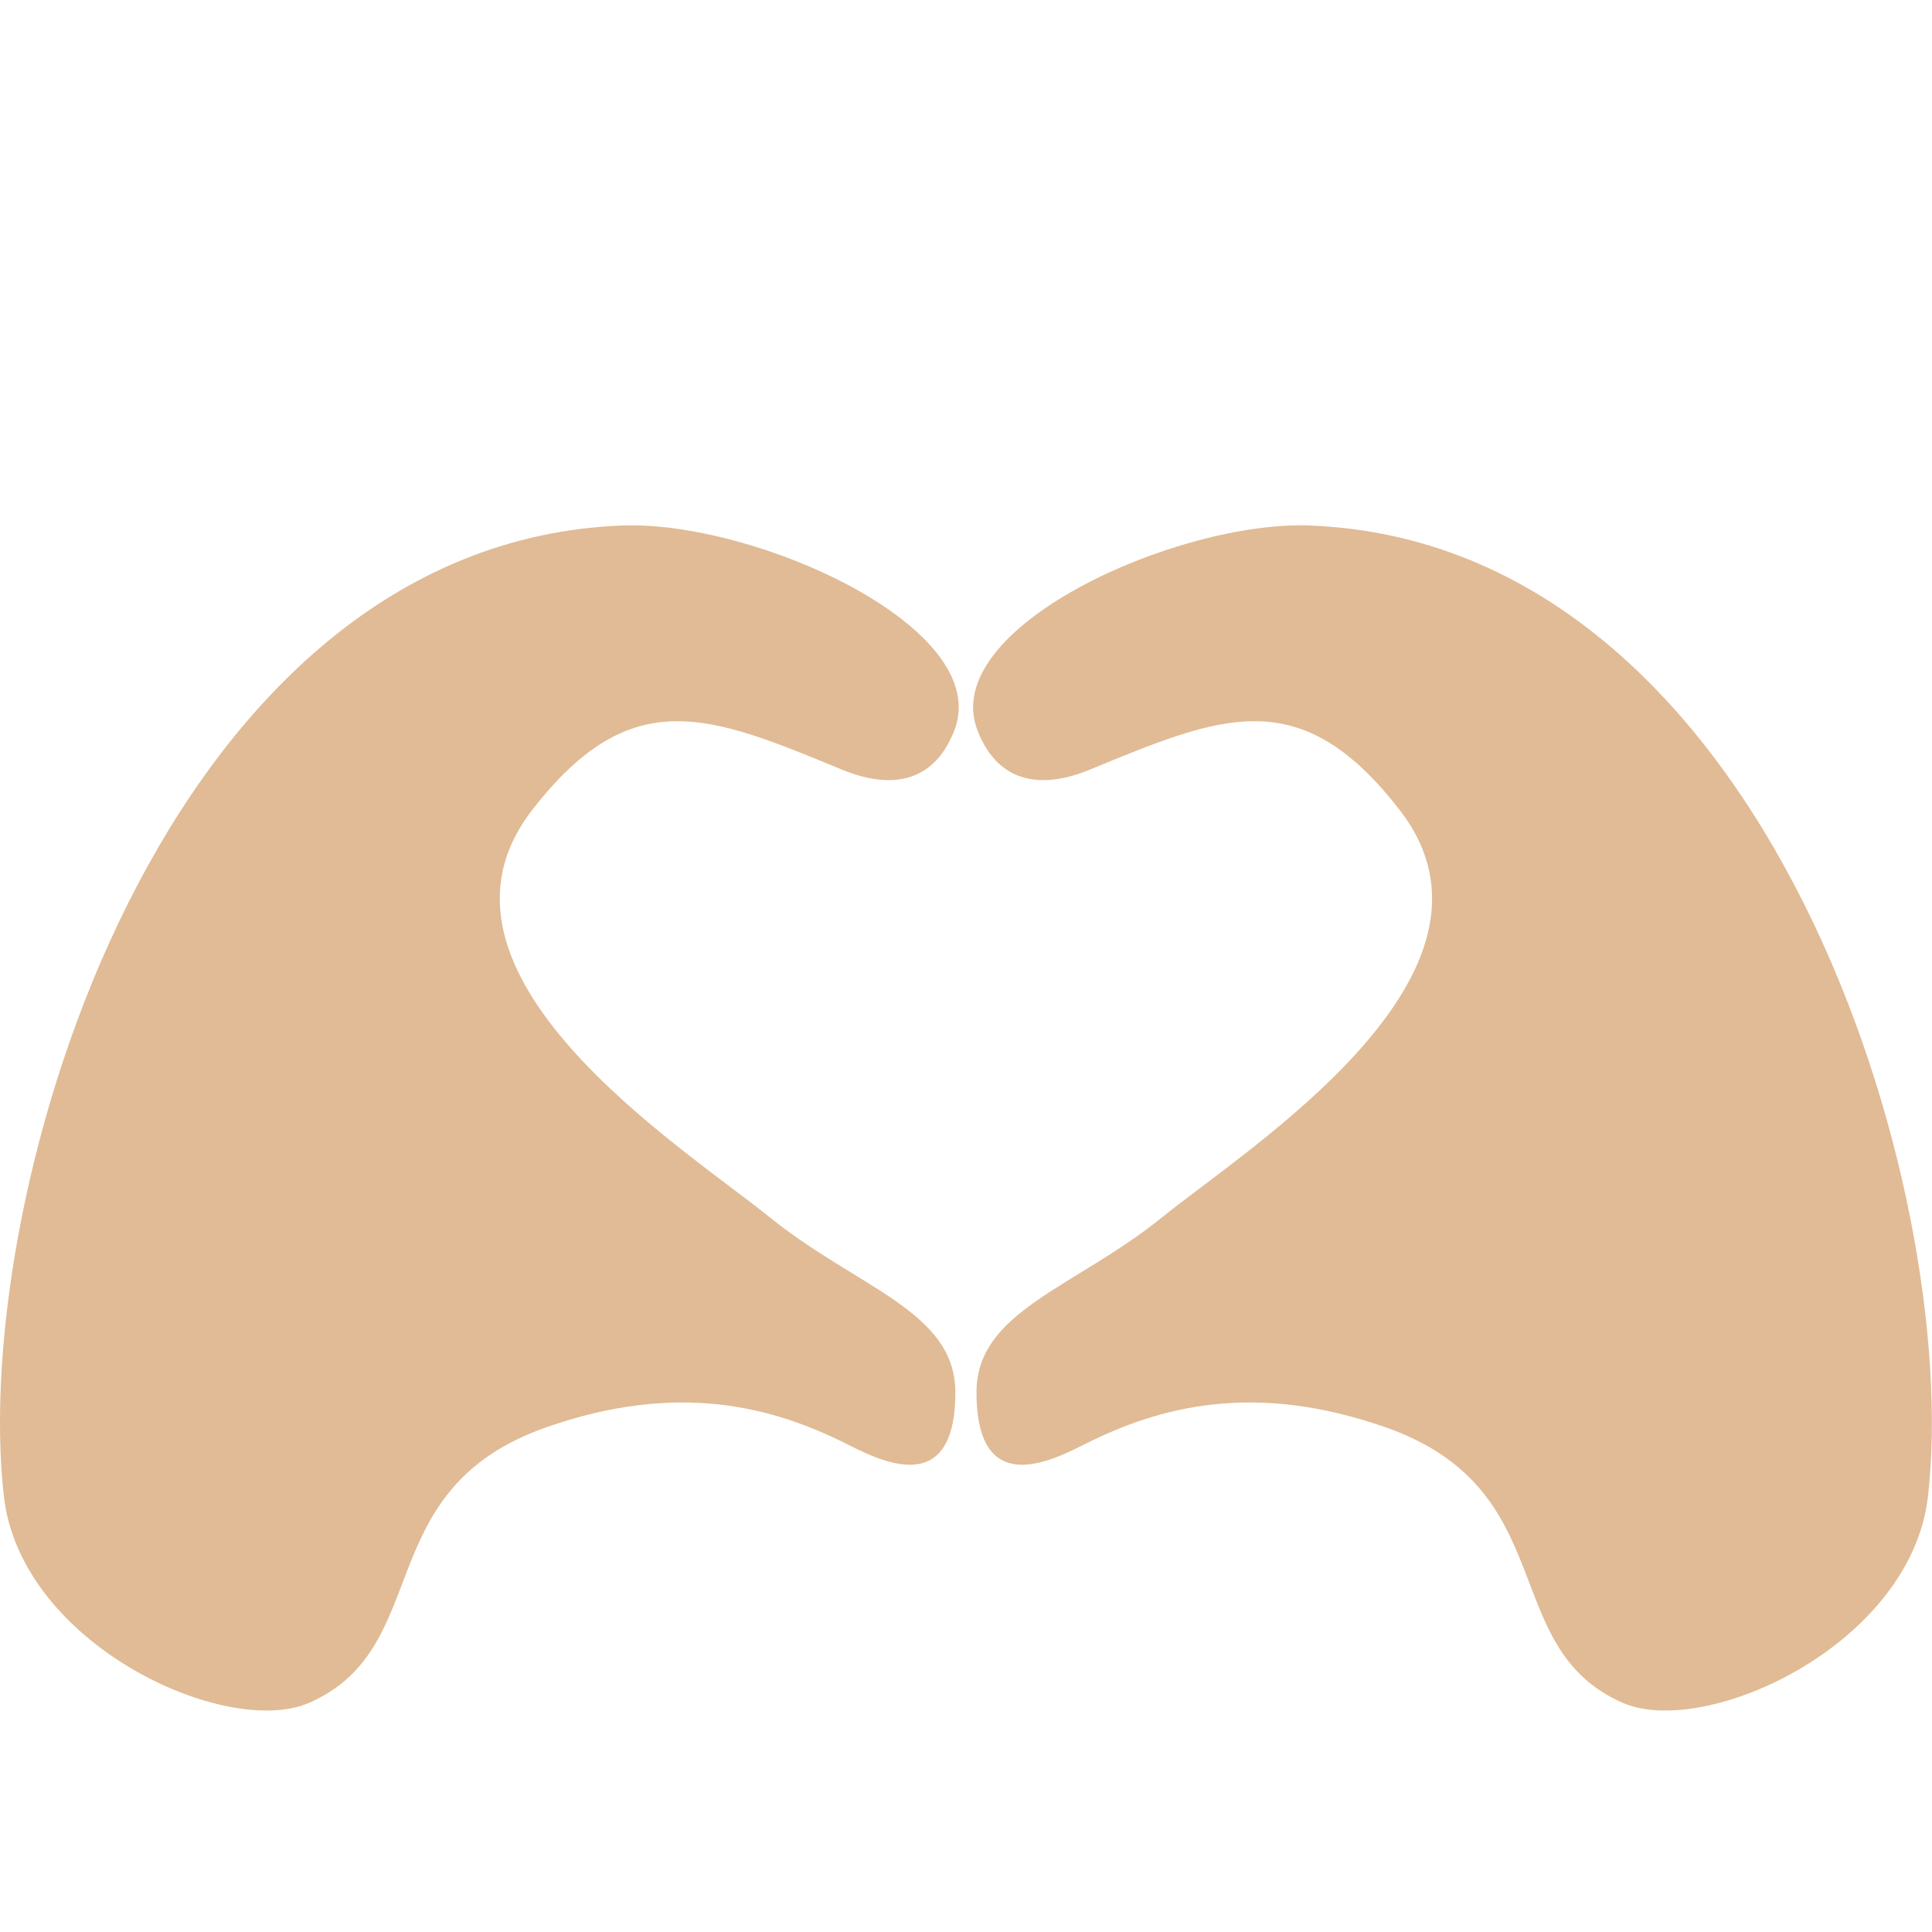
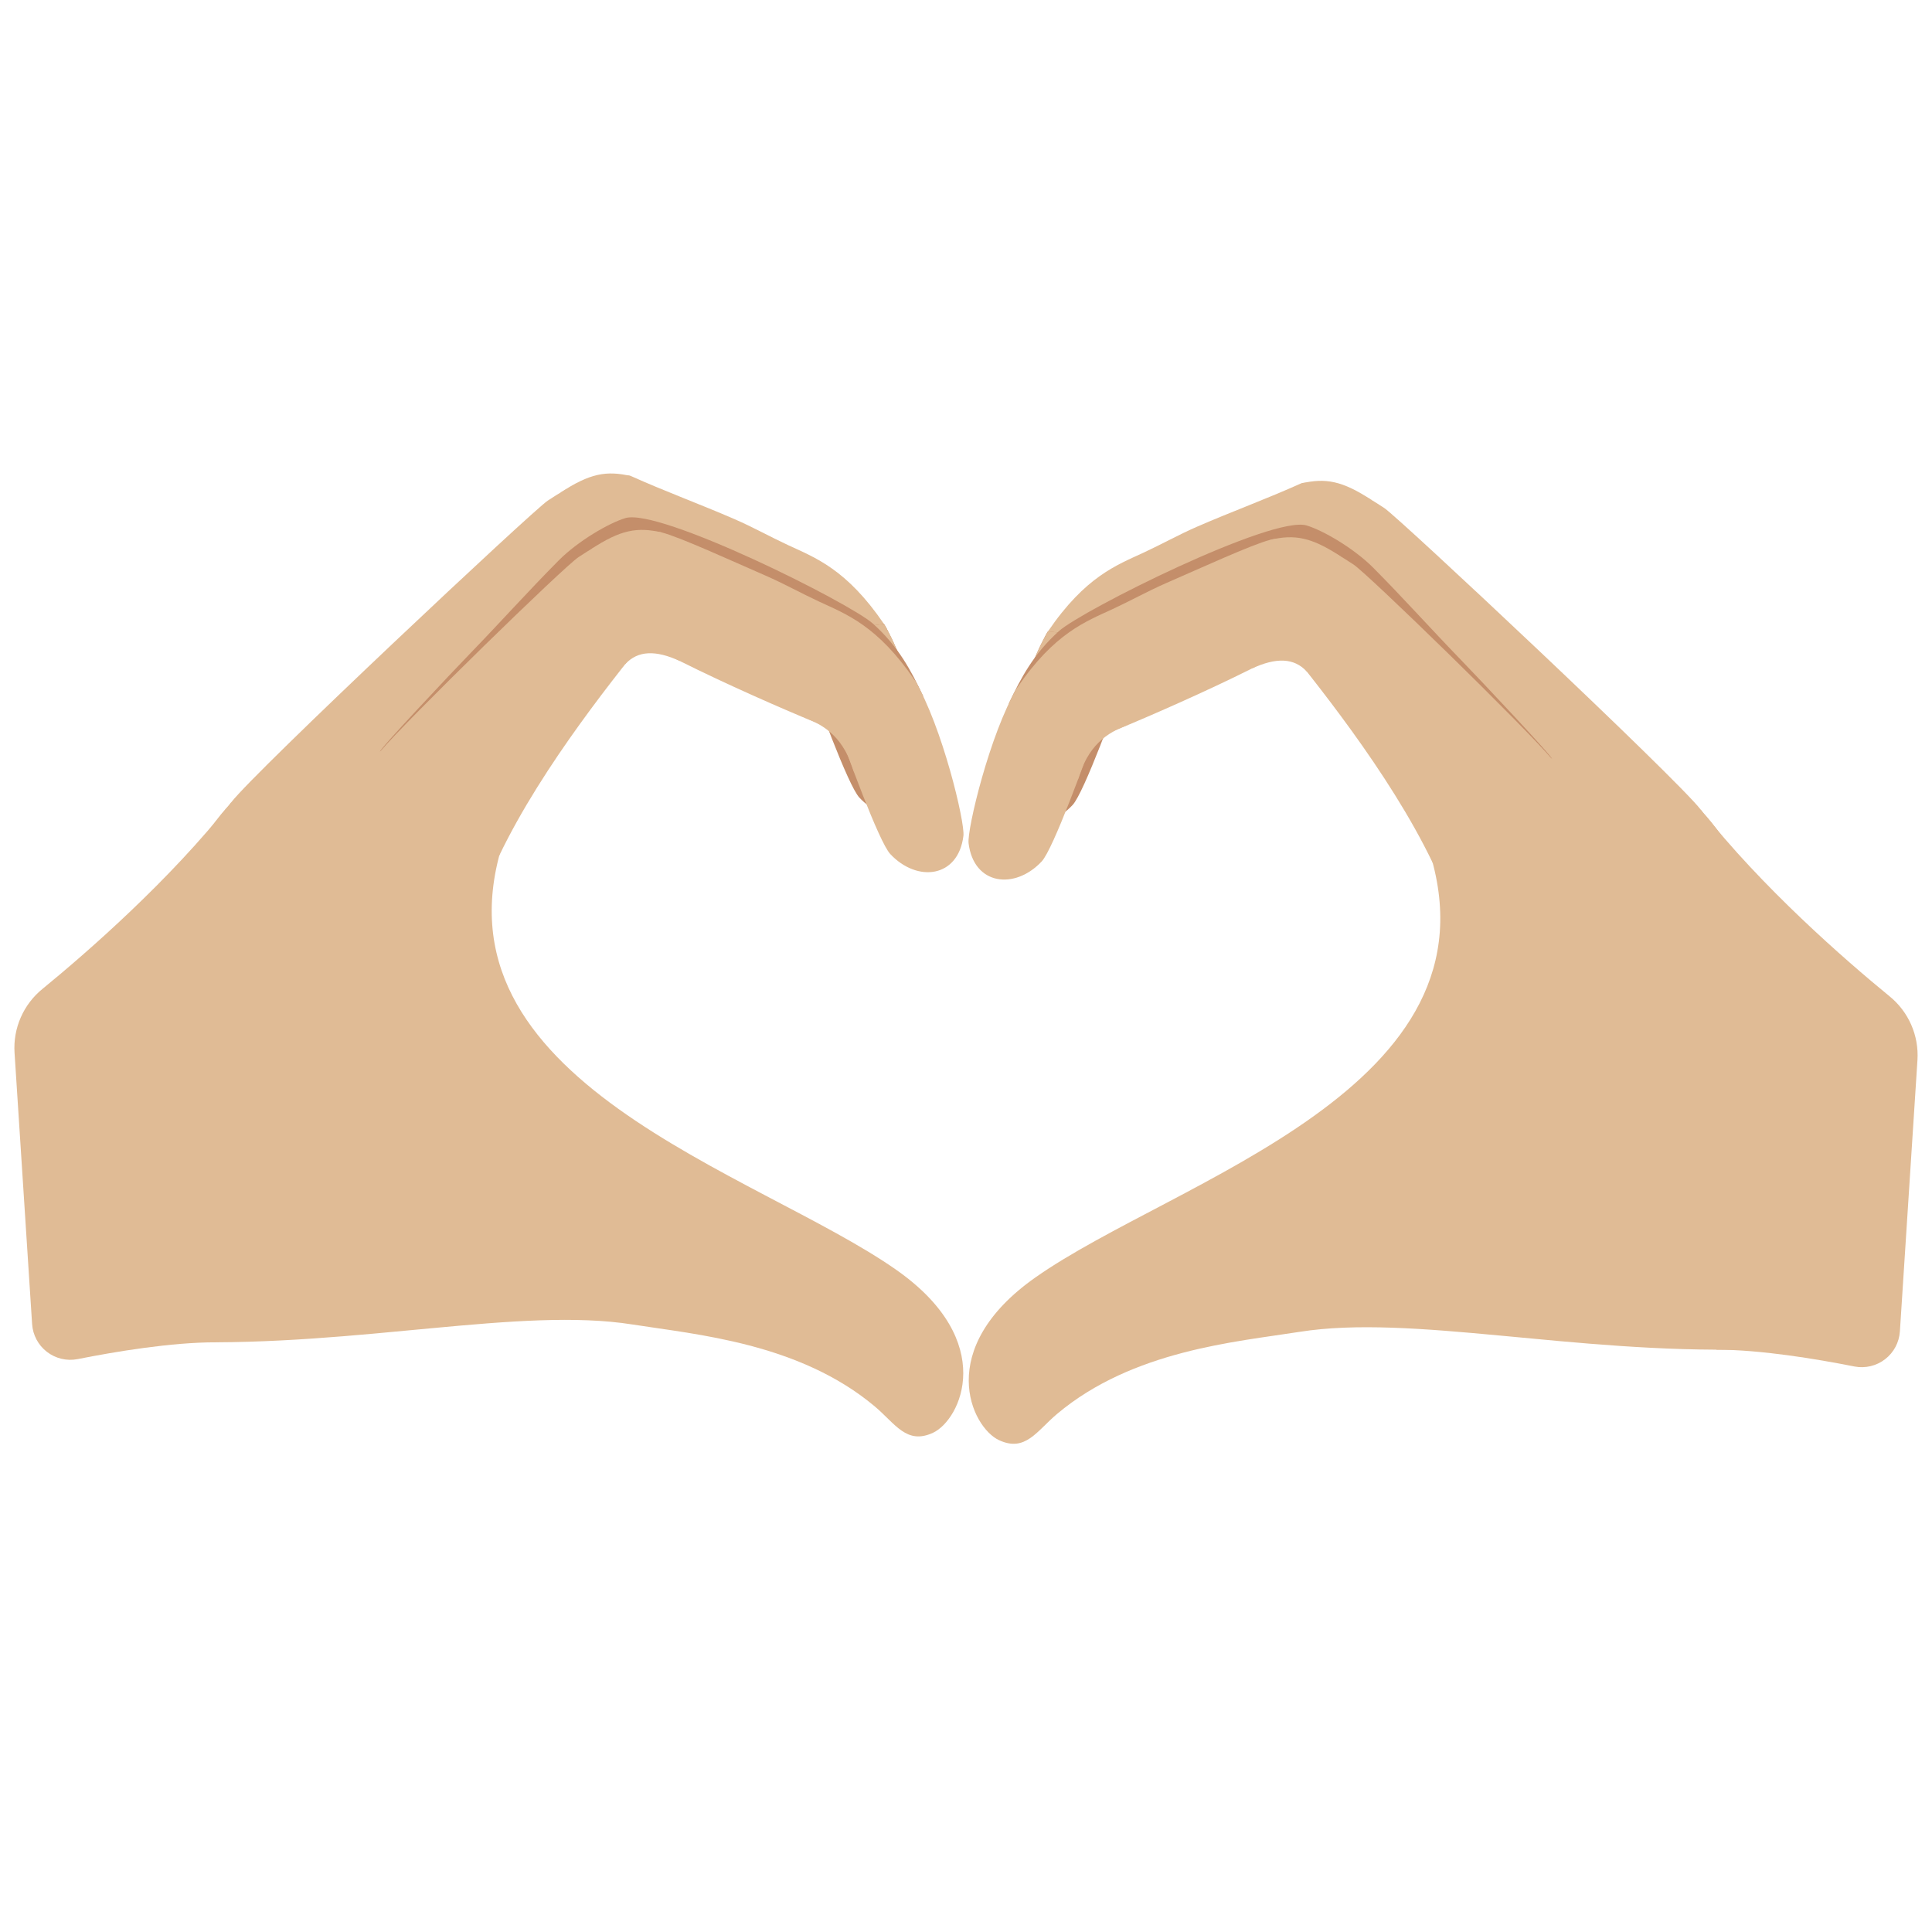
<svg xmlns="http://www.w3.org/2000/svg" width="128px" height="128px" version="1.1" xml:space="preserve" style="fill-rule:evenodd;clip-rule:evenodd;stroke-linejoin:round;stroke-miterlimit:2;">
-   <g transform="matrix(1,0,0,1,0.695692,0)">
-     <path d="M92.038,53.667C85.449,45.153 80.267,47.383 71.503,50.993C68.429,52.26 65.48,51.999 64.074,48.412C61.406,41.604 77.288,34.472 86.093,34.817C116.51,36.009 129.301,78.997 127.042,99.109C125.934,108.979 112.267,115.219 106.797,112.809C98.435,109.126 102.901,98.67 91.048,94.542C82.308,91.498 76.068,93.241 71.286,95.624C69.201,96.663 64,99.483 64,92.254C64,86.846 70.497,85.346 76.334,80.62C82.021,76.016 100.399,64.471 92.038,53.667Z" style="fill:#e0bb95;" />
+   <g id="Ebene1" transform="matrix(0.9984,0.0565416,-0.0565416,0.9984,2.97998,-8.49899)">
+     <g transform="matrix(1.07581,-7.1371e-18,7.1371e-18,1.07581,14.4213,4.74205)">
+       <path d="M94.5,80.646C97.24,80.49 100.71,80.869 103.059,81.199C103.729,81.289 104.405,81.086 104.916,80.643C105.427,80.2 105.722,79.559 105.728,78.883C105.767,74.569 105.831,66.258 105.863,62.143C105.875,60.624 105.148,59.194 103.915,58.307C101.06,56.229 95.691,52.059 91.669,47.498" style="fill:#e0bb95;" />
+     </g>
+     <g transform="matrix(1.07342,-0.0716813,0.0716813,1.07342,-7.27445,0.261604)">
+       <path d="M83.725,38.661C81.608,39.588 79.434,40.356 77.309,41.255C76.185,41.731 75.108,42.319 73.995,42.822C72.328,43.575 70.398,44.254 68.061,47.606C67.071,49.025 68.153,50.513 69.525,50.928C70.499,51.222 71.615,51.098 72.583,50.837C73.84,50.498 84.489,46.021 85.983,44.581C87.12,43.485 87.421,40.848 86.377,39.575C85.782,38.849 84.75,38.569 83.846,38.63" style="fill:#e0bb95;" />
+     </g>
+     <g transform="matrix(1.07342,-0.0716813,0.0716813,1.07342,-7.27445,0.261604)">
+       <path d="M68.061,47.606C66.353,50.413 64.876,56.312 64.971,57.155C65.264,59.749 67.79,60.071 69.464,58.32C70.17,57.582 72.209,52.162 72.947,50.091C73.211,49.349 72.485,49.002 72.36,48.218" style="fill:#c48e6a;" />
+     </g>
+     <g transform="matrix(1.07342,-0.0716813,0.0716813,1.07342,-7.27445,0.261604)">
+       <path d="M68.061,47.606C66.353,50.413 64.876,56.312 64.971,57.155C65.264,59.749 67.312,57.18 68.986,55.429C69.149,55.259 72.38,51.683 72.947,50.091C73.211,49.349 72.485,49.002 72.36,48.218" style="fill:#e0bb95;" />
+     </g>
+     <g transform="matrix(1.07342,-0.0716813,0.0716813,1.07342,-7.27445,0.261604)">
+       <path d="M108.145,59C106.655,57.029 89.717,40.805 88.842,40.226C88.192,39.796 87.55,39.345 86.778,39.165C85.625,38.895 84.302,39.372 83.985,40.604C83.824,41.232 83.973,41.868 84.136,42.477C84.306,43.117 83.727,44.015 84.136,44.534C86.249,47.217 90.908,53.018 93.54,58.651C93.567,58.709 101.582,60.981 102.876,59.518C103.464,58.853 109.083,60.239 108.145,59Z" style="fill:#e0bb95;" />
+     </g>
+     <g transform="matrix(1.07342,-0.0716813,0.0716813,1.07342,-6.82407,0.0773003)">
+       <path d="M74.466,50.104C73.115,50.564 71.938,51.369 71.303,53.489L71.577,51.276L72.115,50.452L72.721,50.273L73.118,50.494L74.466,50.104Z" style="fill:#e0bb95;" />
+     </g>
+     <g transform="matrix(1.07342,-0.0716813,0.0716813,1.07342,-9.10574,4.10855)">
+       <path d="M67.532,48.584C68.3,47.002 69.081,45.548 70.664,44.151C72.109,42.875 83.885,37.141 85.987,37.797C86.979,38.106 88.874,39.221 90.073,40.453C91.886,42.317 93.611,44.28 95.4,46.166C96.613,47.444 101.086,52.29 100.948,52.332C100.948,52.332 99.52,51.488 99.288,51.428C98.356,51.187 97.442,50.781 96.587,50.341C95.752,49.912 94.992,49.36 94.223,48.826C93.386,48.246 92.523,47.706 91.74,47.052C90.362,45.9 89.049,44.602 87.505,43.669C86.822,43.257 86.025,42.887 85.224,42.803C84.092,42.683 82.941,43.083 81.916,43.524C80.099,44.306 78.423,45.366 76.625,46.187C74.28,47.257 71.653,48.004 69.598,49.618" style="fill:#c48e6a;" />
+     </g>
+     <g transform="matrix(1.07342,-0.0716813,0.0716813,1.07342,-7.27445,0.261604)">
+       <path d="M83.725,38.661C85.236,38.324 86.265,38.511 88.079,39.732" style="fill:#e0bb95;" />
+     </g>
+     <g transform="matrix(1.07342,-0.0716813,0.0716813,1.07342,-8.02511,0.747875)">
+       <path d="M86.628,46.384L88.358,45.56L87.029,44.13L83.268,44.684L83.268,46.161C84.758,45.495 85.851,45.531 86.628,46.384Z" style="fill:#e0bb95;" />
+     </g>
+     <g transform="matrix(1.07581,-7.1371e-18,7.1371e-18,1.07581,14.4213,4.74205)">
+       <path d="M75.064,50.843C80.708,65.319 60.618,72.063 52.391,78.571C46.39,83.318 48.967,88.01 50.715,88.706C52.382,89.369 53.005,88.011 54.198,86.887C58.63,82.712 64.948,81.838 68.819,81C75.664,79.518 85.645,81.394 96.521,80.512C98.296,80.368 96.188,68.963 96.589,67.237C97.146,64.836 97.376,62.381 97.26,59.923C97.185,58.322 97.115,56.574 96.521,55.067C95.636,52.82 93.715,49.573 92.039,47.889C88.516,44.351 86.279,47.854 82.408,44.949C80.123,43.235 72.428,44.08 75.064,50.843Z" style="fill:#e0bb95;" />
+     </g>
+     <g transform="matrix(1.07342,-0.0716813,0.0716813,1.07342,-9.10574,4.10855)">
+       <path d="M83.725,38.661C82.599,38.941 79.434,40.356 77.309,41.255C76.185,41.731 75.108,42.319 73.995,42.822C72.328,43.575 70.398,44.254 68.061,47.606C67.071,49.025 68.153,50.513 69.525,50.928C70.499,51.222 71.615,51.098 72.583,50.837C73.84,50.498 84.489,46.021 85.983,44.581C87.12,43.485 87.421,40.848 86.377,39.575C85.782,38.849 84.633,38.436 83.725,38.661Z" style="fill:#e0bb95;" />
+     </g>
+     <g transform="matrix(1.07342,-0.0716813,0.0716813,1.07342,-9.10574,4.10855)">
+       <path d="M68.061,47.606C66.353,50.413 64.876,56.312 64.971,57.155C65.264,59.749 67.79,60.071 69.464,58.32C70.17,57.582 72.209,52.162 72.947,50.091C73.211,49.349 72.485,49.002 72.36,48.218" style="fill:#e0bb95;" />
+     </g>
+     <g transform="matrix(1.07342,-0.0716813,0.0716813,1.07342,-9.10574,4.10855)">
+       <path d="M100.948,52.332C99.381,50.422 89.717,40.805 88.842,40.226C88.192,39.796 87.55,39.345 86.778,39.165C85.625,38.895 84.302,39.372 83.985,40.604C83.824,41.232 83.973,41.868 84.136,42.477C84.306,43.117 83.727,44.015 84.136,44.534C86.249,47.217 90.908,53.018 93.54,58.651C93.567,58.709 98.797,56.557 100.091,55.094C100.679,54.429 101.324,52.791 100.948,52.332Z" style="fill:#e0bb95;" />
+     </g>
+     <g transform="matrix(1.07342,-0.0716813,0.0716813,1.07342,-8.65536,3.92425)">
+       <path d="M74.466,50.104C73.115,50.564 71.938,51.369 71.303,53.489L71.577,51.276L72.115,50.452L72.721,50.273L73.118,50.494L74.466,50.104Z" style="fill:#e0bb95;" />
+     </g>
+     <g transform="matrix(1.07342,-0.0716813,0.0716813,1.07342,-9.10574,4.10855)">
+       <path d="M83.725,38.661C85.236,38.324 86.265,38.511 88.079,39.732" style="fill:#e0bb95;" />
+     </g>
+     <g transform="matrix(1.07342,-0.0716813,0.0716813,1.07342,-9.8564,4.59482)">
+       <path d="M86.628,46.384L88.358,45.56L87.029,44.13L83.268,44.684L83.268,46.161C84.758,45.495 85.851,45.531 86.628,46.384Z" style="fill:#e0bb95;" />
+     </g>
  </g>
-   <g transform="matrix(-1,0,0,1,127.295,0)">
-     <path d="M92.038,53.667C85.449,45.153 80.267,47.383 71.503,50.993C68.429,52.26 65.48,51.999 64.074,48.412C61.406,41.604 77.288,34.472 86.093,34.817C116.51,36.009 129.301,78.997 127.042,99.109C125.934,108.979 112.267,115.219 106.797,112.809C98.435,109.126 102.901,98.67 91.048,94.542C82.308,91.498 76.068,93.241 71.286,95.624C69.201,96.663 64,99.483 64,92.254C64,86.846 70.497,85.346 76.334,80.62C82.021,76.016 100.399,64.471 92.038,53.667Z" style="fill:#e0bb95;" />
+   <g id="Ebene11" transform="matrix(-0.9984,0.0565416,0.0565416,0.9984,125.02,-8.96584)">
+     <g transform="matrix(1.07581,-7.1371e-18,7.1371e-18,1.07581,14.4201,4.72064)">
+       <path d="M94.5,80.646C97.24,80.49 100.71,80.869 103.059,81.199C103.729,81.289 104.405,81.086 104.916,80.643C105.427,80.2 105.722,79.559 105.728,78.883C105.767,74.569 105.831,66.258 105.863,62.143C105.875,60.624 105.148,59.194 103.915,58.307C101.06,56.229 95.691,52.059 91.669,47.498" style="fill:#e0bb95;" />
+     </g>
+     <g transform="matrix(1.07342,-0.0716813,0.0716813,1.07342,-7.27566,0.240194)">
+       <path d="M83.725,38.661C81.608,39.588 79.434,40.356 77.309,41.255C76.185,41.731 75.108,42.319 73.995,42.822C72.328,43.575 70.398,44.254 68.061,47.606C67.071,49.025 68.153,50.513 69.525,50.928C70.499,51.222 71.615,51.098 72.583,50.837C73.84,50.498 84.489,46.021 85.983,44.581C87.12,43.485 87.421,40.848 86.377,39.575C85.782,38.849 84.75,38.569 83.846,38.63" style="fill:#e0bb95;" />
+     </g>
+     <g transform="matrix(1.07342,-0.0716813,0.0716813,1.07342,-7.27566,0.240194)">
+       <path d="M68.061,47.606C66.353,50.413 64.876,56.312 64.971,57.155C65.264,59.749 67.79,60.071 69.464,58.32C70.17,57.582 72.209,52.162 72.947,50.091C73.211,49.349 72.485,49.002 72.36,48.218" style="fill:#c48e6a;" />
+     </g>
+     <g transform="matrix(1.07342,-0.0716813,0.0716813,1.07342,-7.27566,0.240194)">
+       <path d="M68.061,47.606C66.353,50.413 64.876,56.312 64.971,57.155C65.264,59.749 67.312,57.18 68.986,55.429C69.149,55.259 72.38,51.683 72.947,50.091C73.211,49.349 72.485,49.002 72.36,48.218" style="fill:#e0bb95;" />
+     </g>
+     <g transform="matrix(1.07342,-0.0716813,0.0716813,1.07342,-7.27566,0.240194)">
+       <path d="M108.145,59C106.655,57.029 89.717,40.805 88.842,40.226C88.192,39.796 87.55,39.345 86.778,39.165C85.625,38.895 84.302,39.372 83.985,40.604C83.824,41.232 83.973,41.868 84.136,42.477C84.306,43.117 83.727,44.015 84.136,44.534C86.249,47.217 90.908,53.018 93.54,58.651C93.567,58.709 101.582,60.981 102.876,59.518C103.464,58.853 109.083,60.239 108.145,59Z" style="fill:#e0bb95;" />
+     </g>
+     <g transform="matrix(1.07342,-0.0716813,0.0716813,1.07342,-6.82529,0.0558903)">
+       <path d="M74.466,50.104C73.115,50.564 71.938,51.369 71.303,53.489L71.577,51.276L72.115,50.452L72.721,50.273L73.118,50.494L74.466,50.104Z" style="fill:#e0bb95;" />
+     </g>
+     <g transform="matrix(1.07342,-0.0716813,0.0716813,1.07342,-9.10695,4.08714)">
+       <path d="M67.532,48.584C68.3,47.002 69.081,45.548 70.664,44.151C72.109,42.875 83.885,37.141 85.987,37.797C86.979,38.106 88.874,39.221 90.073,40.453C91.886,42.317 93.611,44.28 95.4,46.166C96.613,47.444 101.086,52.29 100.948,52.332C100.948,52.332 99.52,51.488 99.288,51.428C98.356,51.187 97.442,50.781 96.587,50.341C95.752,49.912 94.992,49.36 94.223,48.826C93.386,48.246 92.523,47.706 91.74,47.052C90.362,45.9 89.049,44.602 87.505,43.669C86.822,43.257 86.025,42.887 85.224,42.803C84.092,42.683 82.941,43.083 81.916,43.524C80.099,44.306 78.423,45.366 76.625,46.187C74.28,47.257 71.653,48.004 69.598,49.618" style="fill:#c48e6a;" />
+     </g>
+     <g transform="matrix(1.07342,-0.0716813,0.0716813,1.07342,-7.27566,0.240194)">
+       <path d="M83.725,38.661C85.236,38.324 86.265,38.511 88.079,39.732" style="fill:#e0bb95;" />
+     </g>
+     <g transform="matrix(1.07342,-0.0716813,0.0716813,1.07342,-8.02632,0.726465)">
+       <path d="M86.628,46.384L88.358,45.56L87.029,44.13L83.268,44.684L83.268,46.161C84.758,45.495 85.851,45.531 86.628,46.384Z" style="fill:#e0bb95;" />
+     </g>
+     <g transform="matrix(1.07581,-7.1371e-18,7.1371e-18,1.07581,14.4201,4.72064)">
+       <path d="M75.064,50.843C80.708,65.319 60.618,72.063 52.391,78.571C46.39,83.318 48.967,88.01 50.715,88.706C52.382,89.369 53.005,88.011 54.198,86.887C58.63,82.712 64.948,81.838 68.819,81C75.664,79.518 85.645,81.394 96.521,80.512C98.296,80.368 96.188,68.963 96.589,67.237C97.146,64.836 97.376,62.381 97.26,59.923C97.185,58.322 97.115,56.574 96.521,55.067C95.636,52.82 93.715,49.573 92.039,47.889C88.516,44.351 86.279,47.854 82.408,44.949C80.123,43.235 72.428,44.08 75.064,50.843Z" style="fill:#e0bb95;" />
+     </g>
+     <g transform="matrix(1.07342,-0.0716813,0.0716813,1.07342,-9.10695,4.08714)">
+       <path d="M83.725,38.661C82.599,38.941 79.434,40.356 77.309,41.255C76.185,41.731 75.108,42.319 73.995,42.822C72.328,43.575 70.398,44.254 68.061,47.606C67.071,49.025 68.153,50.513 69.525,50.928C70.499,51.222 71.615,51.098 72.583,50.837C73.84,50.498 84.489,46.021 85.983,44.581C87.12,43.485 87.421,40.848 86.377,39.575C85.782,38.849 84.633,38.436 83.725,38.661Z" style="fill:#e0bb95;" />
+     </g>
+     <g transform="matrix(1.07342,-0.0716813,0.0716813,1.07342,-9.10695,4.08714)">
+       <path d="M68.061,47.606C66.353,50.413 64.876,56.312 64.971,57.155C65.264,59.749 67.79,60.071 69.464,58.32C70.17,57.582 72.209,52.162 72.947,50.091C73.211,49.349 72.485,49.002 72.36,48.218" style="fill:#e0bb95;" />
+     </g>
+     <g transform="matrix(1.07342,-0.0716813,0.0716813,1.07342,-9.10695,4.08714)">
+       <path d="M100.948,52.332C99.381,50.422 89.717,40.805 88.842,40.226C88.192,39.796 87.55,39.345 86.778,39.165C85.625,38.895 84.302,39.372 83.985,40.604C83.824,41.232 83.973,41.868 84.136,42.477C84.306,43.117 83.727,44.015 84.136,44.534C86.249,47.217 90.908,53.018 93.54,58.651C93.567,58.709 98.797,56.557 100.091,55.094C100.679,54.429 101.324,52.791 100.948,52.332Z" style="fill:#e0bb95;" />
+     </g>
+     <g transform="matrix(1.07342,-0.0716813,0.0716813,1.07342,-8.65657,3.90284)">
+       <path d="M74.466,50.104C73.115,50.564 71.938,51.369 71.303,53.489L71.577,51.276L72.115,50.452L72.721,50.273L73.118,50.494L74.466,50.104Z" style="fill:#e0bb95;" />
+     </g>
+     <g transform="matrix(1.07342,-0.0716813,0.0716813,1.07342,-9.10695,4.08714)">
+       <path d="M83.725,38.661C85.236,38.324 86.265,38.511 88.079,39.732" style="fill:#e0bb95;" />
+     </g>
+     <g transform="matrix(1.07342,-0.0716813,0.0716813,1.07342,-9.85761,4.57341)">
+       <path d="M86.628,46.384L88.358,45.56L87.029,44.13L83.268,44.684L83.268,46.161C84.758,45.495 85.851,45.531 86.628,46.384Z" style="fill:#e0bb95;" />
+     </g>
  </g>
</svg>
